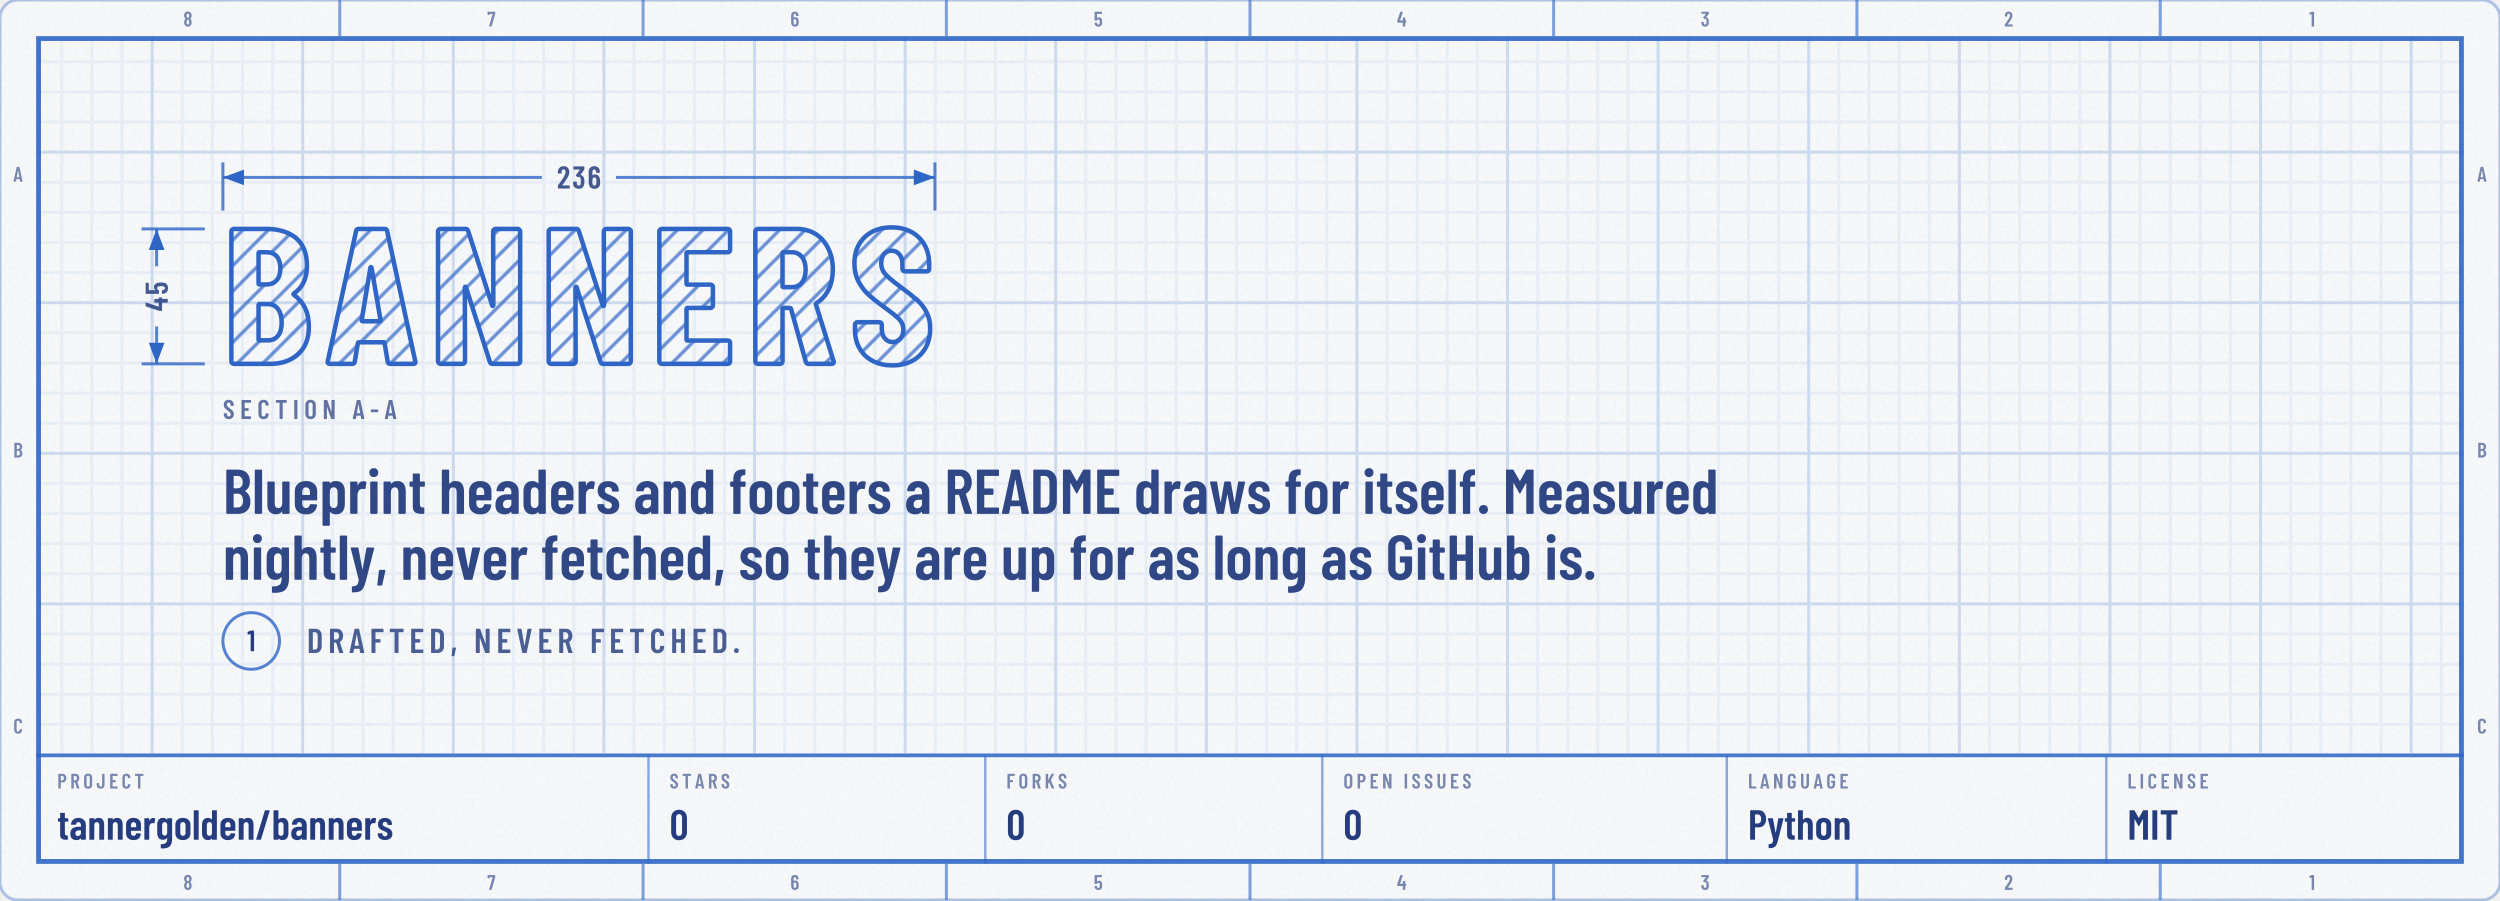
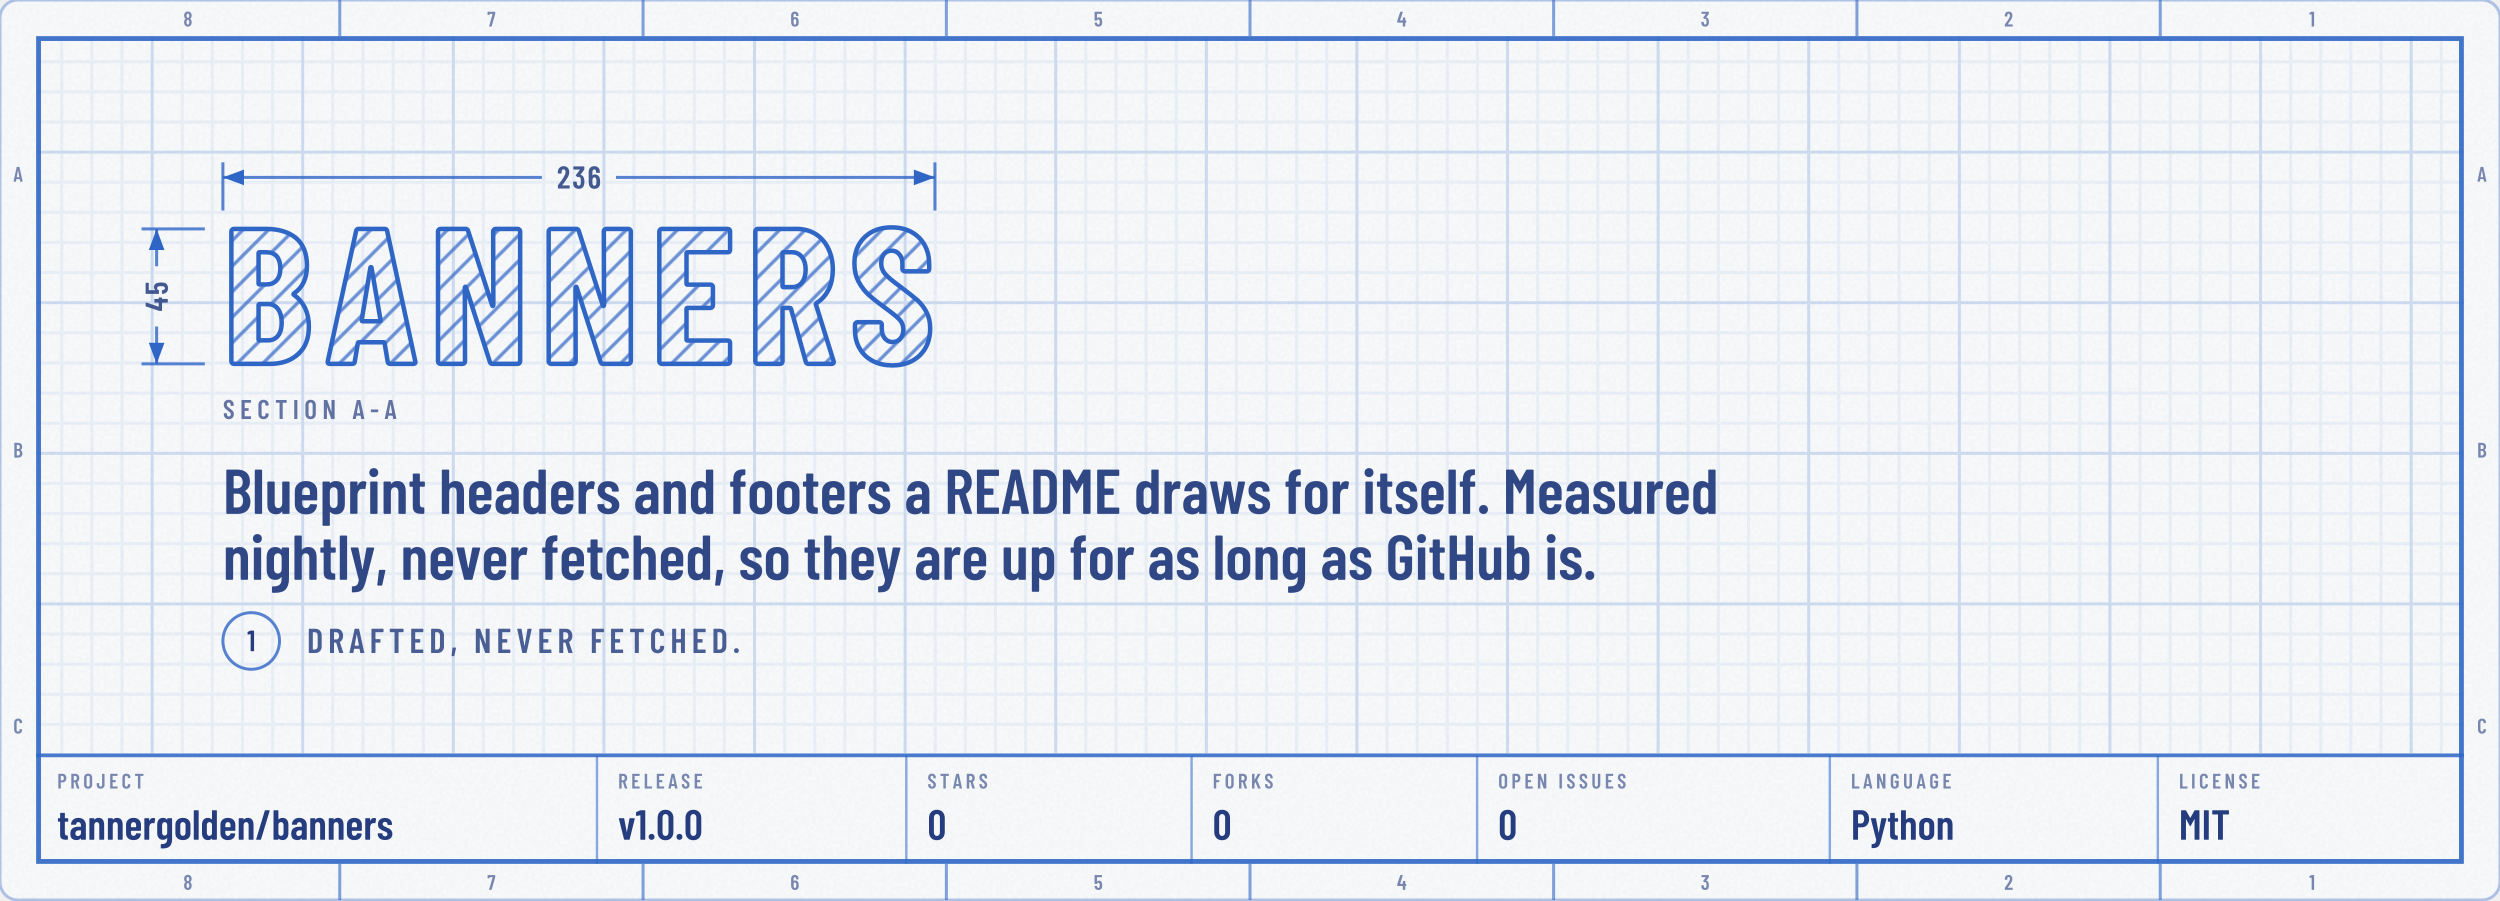
<svg xmlns="http://www.w3.org/2000/svg" width="830" height="299" viewBox="0 0 830 299" role="img" aria-labelledby="t d">
  <defs>
    <g id="kt1" transform="translate(74 120.8) scale(0.064 -0.064)">
      <use href="#n66" x="0" />
      <use href="#n65" x="530" />
      <use href="#n78" x="1072" />
      <use href="#n78" x="1646" />
      <use href="#n69" x="2220" />
      <use href="#n82" x="2718" />
      <use href="#n83" x="3249" />
    </g>
    <mask id="km2" maskUnits="userSpaceOnUse" x="70" y="70.9" width="244.4" height="65.9">
      <use href="#kt1" fill="#FFFFFF" />
    </mask>
    <pattern id="kp3" width="6" height="6" patternUnits="userSpaceOnUse" patternTransform="rotate(45)">
      <path d="M3 0V6" stroke="#2F66C6" stroke-opacity="0.7" stroke-width="1.1" />
    </pattern>
    <clipPath id="kc4">
      <rect x="0" y="0" width="830" height="298.8" rx="6" />
    </clipPath>
    <filter id="kn5" x="0" y="0" width="100%" height="100%">
      <feTurbulence type="fractalNoise" baseFrequency=".85" numOctaves="2" stitchTiles="stitch" />
      <feColorMatrix values="0 0 0 0 0 0 0 0 0 0 0 0 0 0 0 0 0 0 0.035 0" />
    </filter>
    <pattern id="kp6" width="10" height="10" patternUnits="userSpaceOnUse">
      <path d="M10 .5H.5V10" fill="none" stroke="#2F66C6" stroke-opacity="0.07" />
    </pattern>
    <pattern id="kp7" width="50" height="50" patternUnits="userSpaceOnUse">
      <path d="M50 .5H.5V50" fill="none" stroke="#2F66C6" stroke-opacity="0.14" />
    </pattern>
    <clipPath id="kc8">
      <path clip-rule="evenodd" d="M12 12h806v274.8h-806zM12 250.8h806v36h-806z" />
    </clipPath>
    <path id="m44" d="M33 -78 59 146Q60 157 71 157H151Q164 157 161 144L112 -80Q110 -91 99 -91H45Q39 -91 36 -88Q32 -84 33 -78Z" />
    <path id="m45" d="M27 263V339Q27 344 30 348Q34 351 39 351H286Q291 351 294 348Q298 344 298 339V263Q298 258 294 254Q291 251 286 251H39Q34 251 30 254Q27 258 27 263Z" />
    <path id="m46" d="M35 69Q35 100 55 120Q75 140 106 140Q137 140 156 120Q176 100 176 69Q176 38 156 18Q136 -2 106 -2Q75 -2 55 18Q35 38 35 69Z" />
    <path id="m47" d="M21 14 226 690Q229 700 239 700H331Q337 700 340 696Q343 692 341 686L136 10Q133 0 123 0H31Q25 0 22 4Q19 8 21 14Z" />
    <path id="m48" d="M38 183V517Q38 604 89 658Q140 711 224 711Q309 711 360 658Q412 604 412 517V183Q412 96 360 42Q309 -11 224 -11Q140 -11 89 42Q38 96 38 183ZM296 176V524Q296 563 276 586Q257 610 224 610Q192 610 173 586Q154 563 154 524V176Q154 137 173 114Q192 90 224 90Q257 90 276 114Q296 137 296 176Z" />
    <path id="m49" d="M122 700H218Q223 700 226 696Q230 693 230 688V12Q230 7 226 4Q223 0 218 0H126Q121 0 118 4Q114 7 114 12V576Q114 578 112 580Q111 582 109 581L27 565H24Q13 565 13 576L10 643Q10 653 18 657L107 697Q114 700 122 700Z" />
    <path id="m50" d="M173 100H392Q397 100 400 96Q404 93 404 88V12Q404 7 400 4Q397 0 392 0H43Q38 0 34 4Q31 7 31 12V92Q31 101 36 107L75 160Q114 212 152 266Q189 320 215 363Q273 459 273 522Q273 562 256 585Q238 608 209 608Q180 608 163 586Q146 563 147 526V487Q147 482 144 478Q140 475 135 475H41Q36 475 32 478Q29 482 29 487V530Q33 610 84 659Q134 708 214 708Q293 708 342 656Q390 605 390 521Q390 471 373 422Q356 373 319 317Q294 277 260 229Q225 181 214 166Q184 126 170 106Q168 104 169 102Q170 100 173 100Z" />
    <path id="m51" d="M387 218Q387 169 380 134Q368 66 326 29Q283 -8 210 -8Q134 -8 86 32Q38 73 32 143Q30 165 28 207Q28 219 40 219H132Q144 219 144 207Q146 173 148 156Q153 125 169 108Q185 92 210 92Q234 92 250 108Q266 123 271 152Q276 182 276 230Q276 281 269 315Q263 341 248 355Q233 369 210 369Q195 369 183 360Q177 356 174 356Q172 356 166 360L119 408Q115 412 115 417Q115 421 118 425L243 595Q245 597 244 599Q242 601 239 601H49Q44 601 40 604Q37 608 37 613V688Q37 693 40 696Q44 700 49 700H373Q378 700 382 696Q385 693 385 688V609Q385 602 380 594L266 438Q262 432 268 431Q309 426 338 392Q368 358 378 307Q387 267 387 218Z" />
    <path id="m52" d="M443 275V194Q443 189 440 186Q436 182 431 182H401Q396 182 396 177V12Q396 7 392 4Q389 0 384 0H292Q287 0 284 4Q280 7 280 12V177Q280 182 275 182H29Q24 182 20 186Q17 189 17 194V259Q17 268 19 274L158 690Q161 700 171 700H271Q277 700 280 696Q283 693 281 686L153 293Q152 287 157 287H275Q280 287 280 292V412Q280 417 284 420Q287 424 292 424H384Q389 424 392 420Q396 417 396 412V292Q396 287 401 287H431Q436 287 440 284Q443 280 443 275Z" />
    <path id="m53" d="M400 216Q400 175 396 146Q391 72 344 32Q297 -8 219 -8Q145 -8 99 30Q53 68 43 144L40 172Q40 184 52 184H144Q156 184 157 172Q157 166 159 154Q171 92 219 92Q244 92 260 108Q275 124 280 153Q284 178 284 217Q284 254 278 281Q273 307 258 322Q242 336 219 336Q171 336 157 290Q154 279 144 279H51Q46 279 42 282Q39 286 39 291V688Q39 693 42 696Q46 700 51 700H377Q382 700 386 696Q389 693 389 688V612Q389 607 386 604Q382 600 377 600H160Q155 600 155 595V400Q155 397 157 396Q159 396 161 398Q178 416 202 426Q227 437 254 437Q314 437 350 398Q387 360 394 290Q400 259 400 216Z" />
    <path id="m54" d="M401 216Q401 193 399 151Q394 75 346 34Q299 -8 221 -8Q147 -8 101 30Q55 69 46 144Q40 171 40 207L39 532Q39 613 88 660Q138 708 219 708Q295 708 343 660Q391 612 391 532V507Q391 502 388 498Q384 495 379 495H287Q282 495 278 498Q275 502 275 507V526Q275 560 258 582Q242 605 219 605Q191 605 174 583Q156 561 156 526V423Q156 420 158 419Q160 418 162 420Q191 447 234 447Q303 447 346 403Q389 359 396 286Q401 253 401 216ZM284 224Q284 250 279 295Q267 353 220 353Q196 353 180 338Q165 322 160 292Q156 257 156 224Q156 195 159 157Q164 125 180 108Q195 91 220 91Q245 91 260 109Q276 127 281 160Q284 196 284 224Z" />
    <path id="m55" d="M90 13 255 594Q257 600 251 600H116Q111 600 111 595V559Q111 554 108 550Q104 547 99 547H28Q23 547 20 550Q16 554 16 559L17 688Q17 693 20 696Q24 700 29 700H368Q373 700 376 696Q380 693 380 688V607Q380 603 378 593L211 10Q208 0 197 0H100Q87 0 90 13Z" />
    <path id="m56" d="M325 364Q358 345 375 306Q396 259 396 200Q396 147 380 107Q360 53 318 22Q275 -8 216 -8Q158 -8 116 22Q73 52 53 106Q38 148 38 200Q38 259 56 301Q71 341 109 363Q113 366 109 369Q76 390 58 427Q38 470 38 523Q38 581 58 620Q78 664 120 688Q161 712 216 712Q270 712 312 688Q353 665 374 621Q396 579 396 523Q396 471 376 429Q358 392 325 371Q319 367 325 364ZM159 559Q152 541 152 513Q152 483 162 456Q169 435 183 423Q197 411 216 411Q237 411 252 424Q266 436 273 459Q281 483 281 513Q281 547 271 568Q264 589 250 600Q236 612 216 612Q198 612 184 602Q171 591 164 573ZM281 206Q281 244 272 271Q266 295 252 308Q237 322 216 322Q195 322 180 308Q166 294 160 268Q152 242 152 208Q152 177 158 151Q163 123 178 108Q194 92 216 92Q239 92 255 108Q271 124 276 153Q281 180 281 206Z" />
    <path id="m65" d="M325 11 306 116Q306 121 300 121H154Q148 121 148 116L129 11Q128 0 116 0H25Q11 0 14 13L162 689Q164 700 175 700H281Q292 700 294 689L442 13V9Q442 0 431 0H338Q326 0 325 11ZM171 212H282Q288 212 287 217L229 533Q228 536 226 536Q224 536 223 533L166 217Q165 212 171 212Z" />
    <path id="m66" d="M242 0H66Q61 0 58 4Q54 7 54 12V688Q54 693 58 696Q61 700 66 700H224Q319 700 373 652Q427 604 427 512Q427 409 354 365Q349 362 352 359Q391 334 413 292Q435 250 435 192Q435 100 382 50Q328 0 242 0ZM170 595V409Q170 404 175 404H226Q267 404 290 429Q313 454 313 500Q313 548 290 574Q267 600 226 600H175Q170 600 170 595ZM319 208Q319 260 296 290Q273 319 233 319H175Q170 319 170 314V106Q170 101 175 101H233Q273 101 296 129Q319 157 319 208Z" />
    <path id="m67" d="M42 180V521Q42 607 94 658Q145 708 230 708Q316 708 368 658Q420 607 420 521V509Q420 504 416 500Q413 496 408 496L315 492Q303 492 303 504V529Q303 564 283 586Q263 608 230 608Q198 608 178 586Q158 564 158 529V171Q158 136 178 114Q198 92 230 92Q263 92 283 114Q303 136 303 171V196Q303 201 306 204Q310 208 315 208L408 204Q413 204 416 200Q420 197 420 192V180Q420 95 368 44Q316 -8 230 -8Q145 -8 94 44Q42 95 42 180Z" />
    <path id="m68" d="M54 12V688Q54 693 58 696Q61 700 66 700H237Q323 700 374 648Q426 596 426 509V191Q426 104 374 52Q323 0 237 0H66Q61 0 58 4Q54 7 54 12ZM175 100 235 101Q268 101 288 128Q309 154 310 198V502Q310 547 290 574Q269 600 234 600H175Q170 600 170 595V105Q170 100 175 100Z" />
    <path id="m69" d="M391 600H175Q170 600 170 595V406Q170 401 175 401H303Q308 401 312 398Q315 394 315 389V312Q315 307 312 304Q308 300 303 300H175Q170 300 170 295V105Q170 100 175 100H391Q396 100 400 96Q403 93 403 88V12Q403 7 400 4Q396 0 391 0H66Q61 0 58 4Q54 7 54 12V688Q54 693 58 696Q61 700 66 700H391Q396 700 400 696Q403 693 403 688V612Q403 607 400 604Q396 600 391 600Z" />
    <path id="m70" d="M390 600H175Q170 600 170 595V406Q170 401 175 401H302Q307 401 310 398Q314 394 314 389V312Q314 307 310 304Q307 300 302 300H175Q170 300 170 295V12Q170 7 166 4Q163 0 158 0H66Q61 0 58 4Q54 7 54 12V688Q54 693 58 696Q61 700 66 700H390Q395 700 398 696Q402 693 402 688V612Q402 607 398 604Q395 600 390 600Z" />
    <path id="m71" d="M42 173V527Q42 609 94 658Q145 708 230 708Q315 708 368 658Q420 609 420 526V487Q420 482 416 478Q413 475 408 475H316Q311 475 308 478Q304 482 304 487V528Q304 564 284 586Q263 608 230 608Q197 608 177 586Q157 564 157 528V172Q157 136 177 114Q197 92 230 92Q263 92 284 114Q304 136 304 172V268Q304 273 299 273H238Q233 273 230 276Q226 280 226 285V358Q226 363 230 366Q233 370 238 370H408Q413 370 416 366Q420 363 420 358V173Q420 91 368 42Q315 -8 230 -8Q145 -8 94 42Q42 91 42 173Z" />
    <path id="m72" d="M319 700H411Q416 700 420 696Q423 693 423 688V12Q423 7 420 4Q416 0 411 0H319Q314 0 310 4Q307 7 307 12V295Q307 300 302 300H175Q170 300 170 295V12Q170 7 166 4Q163 0 158 0H66Q61 0 58 4Q54 7 54 12V688Q54 693 58 696Q61 700 66 700H158Q163 700 166 696Q170 693 170 688V406Q170 401 175 401H302Q307 401 307 406V688Q307 693 310 696Q314 700 319 700Z" />
    <path id="m73" d="M54 12V688Q54 693 58 696Q61 700 66 700H158Q163 700 166 696Q170 693 170 688V12Q170 7 166 4Q163 0 158 0H66Q61 0 58 4Q54 7 54 12Z" />
    <path id="m74" d="M17 173V247Q17 252 20 256Q24 259 29 259H121Q126 259 130 256Q133 252 133 247V171Q133 136 152 114Q171 92 202 92Q233 92 252 114Q272 136 272 171V688Q272 693 276 696Q279 700 284 700H376Q381 700 384 696Q388 693 388 688V173Q388 91 336 42Q285 -8 202 -8Q119 -8 68 42Q17 91 17 173Z" />
    <path id="m75" d="M54 12V688Q54 693 58 696Q61 700 66 700H158Q163 700 166 696Q170 693 170 688V412Q170 408 172 408Q174 407 176 410L326 691Q331 700 341 700H440Q447 700 449 696Q451 692 448 686L298 405Q297 401 297 399L459 14Q460 12 460 8Q460 0 450 0H351Q340 0 337 9L219 298Q218 301 216 300Q214 300 212 298L172 231Q170 227 170 225V12Q170 7 166 4Q163 0 158 0H66Q61 0 58 4Q54 7 54 12Z" />
    <path id="m76" d="M54 12V688Q54 693 58 696Q61 700 66 700H158Q163 700 166 696Q170 693 170 688V105Q170 100 175 100H391Q396 100 400 96Q403 93 403 88V12Q403 7 400 4Q396 0 391 0H66Q61 0 58 4Q54 7 54 12Z" />
    <path id="m77" d="M383 700H475Q480 700 484 696Q487 693 487 688V12Q487 7 484 4Q480 0 475 0H383Q378 0 374 4Q371 7 371 12V484Q371 488 369 488Q367 488 365 485L278 327Q273 319 269 319Q265 319 260 327L173 485Q171 488 169 488Q167 488 167 484V12Q167 7 164 4Q160 0 155 0H63Q58 0 54 4Q51 7 51 12V688Q51 693 54 696Q58 700 63 700H155Q165 700 170 692L267 521Q270 517 273 521L368 692Q373 700 383 700Z" />
    <path id="m78" d="M350 700H441Q446 700 450 696Q453 693 453 688V12Q453 7 450 4Q446 0 441 0H336Q326 0 323 10L174 434Q173 437 170 436Q168 436 168 433L169 12Q169 7 166 4Q162 0 157 0H66Q61 0 58 4Q54 7 54 12V688Q54 693 58 696Q61 700 66 700H169Q179 700 182 690L332 269Q333 266 336 266Q338 267 338 270V688Q338 693 342 696Q345 700 350 700Z" />
    <path id="m79" d="M42 182V518Q42 604 94 656Q147 708 233 708Q319 708 372 656Q425 604 425 518V182Q425 96 372 44Q319 -8 233 -8Q147 -8 94 44Q42 96 42 182ZM309 177V523Q309 561 288 584Q267 608 233 608Q199 608 178 584Q158 561 158 523V177Q158 139 178 116Q199 92 233 92Q267 92 288 116Q309 139 309 177Z" />
    <path id="m80" d="M432 495Q432 405 384 350Q337 295 259 295H174Q169 295 169 290V12Q169 7 166 4Q162 0 157 0H65Q60 0 56 4Q53 7 53 12V689Q53 694 56 698Q60 701 65 701H253Q306 701 346 675Q387 649 410 602Q432 555 432 495ZM316 492Q316 542 294 572Q271 601 234 601H174Q169 601 169 596V391Q169 386 174 386H234Q271 386 294 414Q316 443 316 492Z" />
    <path id="m82" d="M318 10 233 297Q231 301 228 301H175Q170 301 170 296V12Q170 7 166 4Q163 0 158 0H66Q61 0 58 4Q54 7 54 12V688Q54 693 58 696Q61 700 66 700H254Q307 700 348 674Q388 649 410 602Q433 556 433 496Q433 434 409 389Q385 344 342 321Q338 320 339 315L437 14Q438 12 438 9Q438 0 427 0H331Q321 0 318 10ZM170 595V396Q170 391 175 391H236Q272 391 294 419Q317 447 317 495Q317 543 294 572Q272 600 236 600H175Q170 600 170 595Z" />
    <path id="m83" d="M34 173V199Q34 204 38 208Q41 211 46 211H137Q142 211 146 208Q149 204 149 199V179Q149 140 168 116Q188 92 219 92Q250 92 270 114Q290 137 290 174Q290 200 279 219Q268 238 248 255Q228 272 184 304Q134 340 104 368Q73 396 52 436Q32 475 32 527Q32 610 82 659Q132 708 214 708Q297 708 348 656Q399 605 399 520V496Q399 491 396 488Q392 484 387 484H297Q292 484 288 488Q285 491 285 496V522Q285 561 266 584Q246 608 214 608Q184 608 165 586Q146 565 146 527Q146 491 166 466Q187 441 247 397Q308 352 339 324Q370 295 387 261Q404 227 404 180Q404 95 353 44Q302 -8 219 -8Q136 -8 85 42Q34 92 34 173Z" />
    <path id="m84" d="M425 688V612Q425 607 422 604Q418 600 413 600H286Q281 600 281 595V12Q281 7 278 4Q274 0 269 0H177Q172 0 168 4Q165 7 165 12V595Q165 600 160 600H40Q35 600 32 604Q28 607 28 612V688Q28 693 32 696Q35 700 40 700H413Q418 700 422 696Q425 693 425 688Z" />
    <path id="m85" d="M50 194V688Q50 693 54 696Q57 700 62 700H154Q159 700 162 696Q166 693 166 688V182Q166 142 186 117Q206 92 239 92Q272 92 292 117Q312 142 312 182V688Q312 693 316 696Q319 700 324 700H416Q421 700 424 696Q428 693 428 688V194Q428 103 376 48Q324 -8 239 -8Q153 -8 102 48Q50 103 50 194Z" />
    <path id="m86" d="M171 11 28 687 27 691Q27 700 38 700H139Q151 700 152 689L235 208Q236 205 238 205Q240 205 241 208L322 689Q323 700 335 700H433Q446 700 443 687L299 11Q297 0 286 0H184Q173 0 171 11Z" />
    <path id="m97" d="M397 352V12Q397 7 394 4Q390 0 385 0H293Q288 0 284 4Q281 7 281 12V31Q281 34 279 35Q277 36 275 33Q240 -8 173 -8Q116 -8 72 24Q29 57 29 143Q29 233 82 271Q134 309 224 309H276Q281 309 281 314V340Q281 376 263 398Q245 419 218 419Q197 419 183 406Q169 392 166 369Q165 357 153 357H56Q44 357 45 369Q50 437 98 478Q147 519 220 519Q299 519 348 473Q397 427 397 352ZM281 160V217Q281 222 276 222H224Q190 222 169 204Q148 185 148 150Q148 119 164 104Q180 88 205 88Q235 88 258 107Q281 126 281 160Z" />
    <path id="m98" d="M399 357V154Q399 80 362 36Q325 -8 258 -8Q204 -8 168 27Q166 29 164 28Q162 27 162 24V12Q162 7 158 4Q155 0 150 0H58Q53 0 50 4Q46 7 46 12V688Q46 693 50 696Q53 700 58 700H150Q155 700 158 696Q162 693 162 688V486Q162 483 164 482Q167 482 170 486Q189 503 212 511Q236 519 258 519Q324 519 362 476Q399 433 399 357ZM222 419Q198 419 182 404Q166 388 162 362V149Q166 123 182 108Q198 92 222 92Q250 92 267 112Q284 131 284 163V348Q284 380 267 400Q250 419 222 419Z" />
    <path id="m99" d="M38 155V357Q38 430 86 474Q133 519 215 519Q297 519 345 476Q393 432 393 365V351Q393 346 390 342Q386 339 381 339L289 335Q277 335 277 347V357Q277 382 260 400Q242 419 215 419Q188 419 171 399Q154 379 154 348V163Q154 132 171 112Q188 92 215 92Q242 92 260 110Q277 129 277 155V165Q277 170 280 174Q284 177 289 177L381 176Q386 176 390 172Q393 169 393 164V146Q393 77 345 34Q297 -8 215 -8Q133 -8 86 36Q38 80 38 155Z" />
    <path id="m100" d="M287 700H379Q384 700 388 696Q391 693 391 688V12Q391 7 388 4Q384 0 379 0H287Q282 0 278 4Q275 7 275 12V24Q275 27 273 28Q271 29 269 27Q233 -8 179 -8Q112 -8 75 36Q38 80 38 154V357Q38 433 76 476Q113 519 179 519Q202 519 226 510Q250 502 269 483Q271 481 273 482Q275 483 275 486V688Q275 693 278 696Q282 700 287 700ZM275 149V362Q271 388 255 404Q239 419 215 419Q187 419 170 400Q153 380 153 348V163Q153 131 170 112Q187 92 215 92Q239 92 255 108Q271 123 275 149Z" />
    <path id="m101" d="M380 213H159Q154 213 154 208V163Q154 132 171 112Q188 92 215 92Q238 92 254 106Q271 121 276 144Q279 154 289 154L378 150Q383 150 386 146Q390 143 389 137Q382 67 338 30Q294 -8 215 -8Q133 -8 86 36Q38 79 38 154V357Q38 430 86 474Q133 519 215 519Q297 519 344 474Q392 430 392 357V225Q392 220 388 216Q385 213 380 213ZM154 348V303Q154 298 159 298H272Q277 298 277 303V348Q277 380 260 400Q243 419 215 419Q188 419 171 399Q154 379 154 348Z" />
    <path id="m102" d="M265 499V440Q265 435 262 432Q258 428 253 428H191Q186 428 186 423V12Q186 7 182 4Q179 0 174 0H83Q78 0 74 4Q71 7 71 12V423Q71 428 66 428H34Q29 428 26 432Q22 435 22 440V499Q22 504 26 508Q29 511 34 511H66Q71 511 71 516V541Q71 631 112 668Q153 705 243 704H251Q256 704 260 700Q263 697 263 692L261 624Q261 619 258 616Q254 612 249 612H244Q214 611 200 592Q186 574 186 536V516Q186 511 191 511H253Q258 511 262 508Q265 504 265 499Z" />
    <path id="m103" d="M287 511H379Q384 511 388 508Q391 504 391 499V19Q391 -89 342 -148Q293 -206 167 -206Q145 -206 134 -205Q122 -204 122 -192V-115Q122 -102 135 -104Q192 -105 222 -90Q253 -75 264 -46Q275 -17 275 30V41Q275 44 273 44Q271 45 269 42Q236 -1 175 -1Q108 -1 73 42Q38 86 38 161V357Q38 434 74 476Q109 519 175 519Q236 519 269 476Q271 473 273 474Q275 474 275 477V499Q275 504 278 508Q282 511 287 511ZM275 169V348Q275 380 258 400Q242 419 215 419Q188 419 171 399Q154 379 154 348V169Q154 138 171 118Q188 99 215 99Q242 99 258 118Q275 138 275 169Z" />
    <path id="m104" d="M397 352V12Q397 7 394 4Q390 0 385 0H293Q288 0 284 4Q281 7 281 12V343Q281 379 266 399Q251 419 223 419Q194 419 178 398Q162 377 162 340V12Q162 7 158 4Q155 0 150 0H58Q53 0 50 4Q46 7 46 12V688Q46 693 50 696Q53 700 58 700H150Q155 700 158 696Q162 693 162 688V479Q162 476 164 476Q167 475 170 479Q204 519 265 519Q330 519 364 476Q397 432 397 352Z" />
    <path id="m105" d="M36 652Q36 683 56 703Q76 723 107 723Q138 723 158 703Q177 683 177 652Q177 621 157 601Q137 581 107 581Q76 581 56 601Q36 621 36 652ZM50 12V499Q50 504 54 508Q57 511 62 511H154Q159 511 162 508Q166 504 166 499V12Q166 7 162 4Q159 0 154 0H62Q57 0 54 4Q50 7 50 12Z" />
    <path id="m108" d="M42 12V688Q42 693 46 696Q49 700 54 700H146Q151 700 154 696Q158 693 158 688V12Q158 7 154 4Q151 0 146 0H54Q49 0 46 4Q42 7 42 12Z" />
    <path id="m110" d="M397 352V12Q397 7 394 4Q390 0 385 0H293Q288 0 284 4Q281 7 281 12V343Q281 379 266 399Q251 419 223 419Q194 419 178 398Q162 377 162 340V12Q162 7 158 4Q155 0 150 0H58Q53 0 50 4Q46 7 46 12V499Q46 504 50 508Q53 511 58 511H150Q155 511 158 508Q162 504 162 499V479Q162 476 164 476Q167 475 170 479Q204 519 265 519Q330 519 364 476Q397 432 397 352Z" />
    <path id="m111" d="M38 155V356Q38 430 86 474Q134 519 216 519Q299 519 347 474Q395 430 395 356V155Q395 80 348 36Q300 -8 216 -8Q133 -8 86 36Q38 80 38 155ZM279 164V348Q279 379 262 399Q244 419 216 419Q188 419 171 400Q154 380 154 348V164Q154 132 171 112Q188 93 216 93Q244 93 262 112Q279 132 279 164Z" />
    <path id="m112" d="M403 357V155Q403 78 366 35Q329 -8 262 -8Q239 -8 215 0Q191 9 172 28Q170 30 168 29Q166 28 166 25V-177Q166 -182 162 -186Q159 -189 154 -189H62Q57 -189 54 -186Q50 -182 50 -177V499Q50 504 54 508Q57 511 62 511H154Q159 511 162 508Q166 504 166 499V487Q166 484 168 484Q171 483 174 487Q209 519 262 519Q329 519 366 476Q403 432 403 357ZM226 420Q199 420 182 400Q166 380 166 348V163Q166 131 182 112Q199 92 226 92Q254 92 271 112Q288 131 288 163V348Q288 380 271 400Q254 420 226 420Z" />
    <path id="m114" d="M297 507Q305 502 303 492L287 399Q286 387 273 392Q259 396 247 396Q235 396 225 393Q197 389 180 362Q162 334 162 296V13Q162 8 158 4Q155 1 150 1H58Q53 1 50 4Q46 8 46 13V499Q46 504 50 508Q53 511 58 511H150Q155 511 158 508Q162 504 162 499V453Q162 449 164 448Q166 448 167 452Q194 517 255 517Q282 517 297 507Z" />
    <path id="m115" d="M30 135V142Q30 147 34 150Q37 154 42 154H128Q133 154 136 150Q140 147 140 142V137Q140 113 158 97Q177 81 204 81Q230 81 245 96Q260 111 260 134Q260 154 247 168Q234 181 219 188Q204 195 165 211Q108 233 72 267Q35 301 35 368Q35 438 80 478Q124 517 200 517Q278 517 324 476Q369 434 369 364Q369 359 366 356Q362 352 357 352H273Q268 352 264 356Q261 359 261 364V370Q261 394 244 410Q228 426 203 426Q177 426 162 410Q146 393 146 370Q146 351 158 338Q170 325 185 318Q200 310 235 295Q277 278 306 262Q334 245 356 214Q377 184 377 139Q377 72 330 33Q283 -6 203 -6Q124 -6 77 32Q30 70 30 135Z" />
    <path id="m116" d="M248 429H186Q181 429 181 424V162Q181 127 194 114Q207 100 233 101H240Q245 101 248 98Q252 94 252 89V12Q252 7 248 4Q245 0 240 0H206Q138 0 104 25Q69 50 69 119V424Q69 429 64 429H29Q24 429 20 432Q17 436 17 441V499Q17 504 20 508Q24 511 29 511H64Q69 511 69 516V626Q69 631 72 634Q76 638 81 638H169Q174 638 178 634Q181 631 181 626V516Q181 511 186 511H248Q253 511 256 508Q260 504 260 499V441Q260 436 256 432Q253 429 248 429Z" />
    <path id="m117" d="M289 511H381Q386 511 390 508Q393 504 393 499V12Q393 7 390 4Q386 0 381 0H289Q284 0 280 4Q277 7 277 12V34Q277 37 275 38Q273 39 271 36Q242 -7 178 -7Q117 -7 80 30Q42 66 42 142V499Q42 504 46 508Q49 511 54 511H146Q151 511 154 508Q158 504 158 499V167Q158 92 216 92Q245 92 261 114Q277 135 277 172V499Q277 504 280 508Q284 511 289 511Z" />
    <path id="m118" d="M141 10 19 499V503Q19 512 30 512H132Q144 512 145 501L205 190Q206 187 208 187Q210 187 211 190L270 501Q271 512 283 512L385 510Q399 510 396 497L275 10Q272 0 261 0H155Q144 0 141 10Z" />
    <path id="m119" d="M126 11 19 499V503Q19 512 30 512H118Q130 512 131 501L183 190Q184 187 186 187Q188 187 189 190L244 501Q245 512 257 512H335Q347 512 348 501L404 189Q405 186 407 186Q409 186 410 189L463 501Q464 512 476 512L563 510Q576 510 573 497L466 11Q464 0 453 0H363Q351 0 350 11L297 303Q296 306 294 306Q292 306 291 303L239 11Q238 0 226 0H139Q128 0 126 11Z" />
    <path id="m121" d="M34 -187V-115Q34 -110 37 -106Q40 -103 44 -103Q77 -102 96 -94Q115 -87 126 -66Q138 -44 143 -3L142 3L16 499V503Q16 512 27 512H125Q137 512 138 501L199 170Q200 167 202 167Q204 167 205 170L264 501Q265 512 277 512L376 510Q390 510 387 497L253 -28Q234 -99 213 -134Q192 -169 154 -184Q116 -199 45 -199H40Q38 -199 36 -196Q34 -192 34 -187Z" />
    <path id="n65" d="M325 11 309 107Q309 112 303 112H176Q170 112 170 107L154 11Q153 0 141 0H24Q11 0 14 13L161 689Q163 700 174 700H309Q320 700 322 689L468 13L469 9Q469 0 458 0H338Q326 0 325 11ZM194 221H284Q289 221 288 226L241 499Q240 502 238 502Q236 502 235 499L190 226Q190 221 194 221Z" />
    <path id="n66" d="M245 0H56Q51 0 48 4Q44 7 44 12V688Q44 693 48 696Q51 700 56 700H223Q323 700 380 652Q436 604 436 509Q436 410 368 365Q364 362 367 359Q446 303 446 193Q446 100 390 50Q334 0 245 0ZM185 574V417Q185 412 190 412H226Q260 412 279 434Q298 455 298 494Q298 535 280 557Q261 579 226 579H190Q185 579 185 574ZM305 214Q305 258 286 284Q267 310 235 310H190Q185 310 185 305V127Q185 122 190 122H234Q267 122 286 146Q305 170 305 214Z" />
    <path id="n69" d="M399 579H190Q185 579 185 574V416Q185 411 190 411H310Q315 411 318 408Q322 404 322 399V302Q322 297 318 294Q315 290 310 290H190Q185 290 185 285V126Q185 121 190 121H399Q404 121 408 118Q411 114 411 109V12Q411 7 408 4Q404 0 399 0H56Q51 0 48 4Q44 7 44 12V688Q44 693 48 696Q51 700 56 700H399Q404 700 408 696Q411 693 411 688V591Q411 586 408 582Q404 579 399 579Z" />
    <path id="n78" d="M342 700H458Q463 700 466 696Q470 693 470 688V12Q470 7 466 4Q463 0 458 0H326Q316 0 313 10L189 397Q188 400 186 400Q183 399 183 396L184 12Q184 7 180 4Q177 0 172 0H56Q51 0 48 4Q44 7 44 12V688Q44 693 48 696Q51 700 56 700H187Q197 700 200 690L325 303Q326 300 328 300Q331 301 331 304L330 688Q330 693 334 696Q337 700 342 700Z" />
    <path id="n82" d="M306 10 229 286Q227 290 224 290H190Q185 290 185 285V12Q185 7 182 4Q178 0 173 0H56Q51 0 48 4Q44 7 44 12V688Q44 693 48 696Q51 700 56 700H258Q313 700 356 674Q399 647 422 599Q446 551 446 489Q446 430 424 385Q401 340 361 315Q359 314 358 312Q357 311 358 309L450 14L451 10Q451 0 440 0H320Q309 0 306 10ZM185 574V403Q185 398 190 398H235Q266 398 286 422Q305 447 305 488Q305 530 286 554Q266 579 235 579H190Q185 579 185 574Z" />
    <path id="n83" d="M30 175V204Q30 209 34 212Q37 216 42 216H157Q162 216 166 212Q169 209 169 204V182Q169 151 185 132Q201 113 225 113Q249 113 265 131Q281 149 281 178Q281 208 261 230Q241 251 183 293Q133 329 102 357Q71 385 49 426Q27 467 27 521Q27 606 80 657Q133 708 220 708Q308 708 362 655Q415 602 415 516V492Q415 487 412 484Q408 480 403 480H288Q283 480 280 484Q276 487 276 492V519Q276 550 260 568Q245 587 220 587Q196 587 181 570Q166 552 166 521Q166 491 185 468Q204 445 260 404Q322 358 354 330Q385 301 402 266Q420 232 420 184Q420 96 366 44Q312 -8 224 -8Q166 -8 122 15Q78 38 54 80Q30 121 30 175Z" />
  </defs>
  <rect y="0" width="830" height="298.8" rx="6" fill="#FFFFFF" stroke="#2F66C6" stroke-opacity=".35" />
  <rect y="0" width="830" height="298.8" rx="6" fill="#2F66C6" fill-opacity=".03" />
  <rect y="0" width="830" height="298.8" clip-path="url(#kc4)" filter="url(#kn5)" />
  <g clip-path="url(#kc8)">
    <rect y="0" width="830" height="298.8" fill="url(#kp6)" />
    <rect y="0" width="830" height="298.8" fill="url(#kp7)" />
  </g>
  <rect x="12.8" y="12.8" width="804.4" height="273.2" fill="none" stroke="#2F66C6" stroke-opacity="0.9" stroke-width="1.6" />
  <path d="M112.8 0V12M112.8 286.8V298.8M213.5 0V12M213.5 286.8V298.8M314.2 0V12M314.2 286.8V298.8M415 0V12M415 286.8V298.8M515.8 0V12M515.8 286.8V298.8M616.5 0V12M616.5 286.8V298.8M717.2 0V12M717.2 286.8V298.8" stroke="#2F66C6" stroke-opacity="0.6" />
  <g transform="scale(0.007 -0.007)" fill="#253D7E" fill-opacity="0.6">
    <use href="#m56" x="8694" y="-1257" />
    <use href="#m56" x="8694" y="-42204" />
    <use href="#m55" x="23108" y="-1257" />
    <use href="#m55" x="23108" y="-42204" />
    <use href="#m54" x="37482" y="-1257" />
    <use href="#m54" x="37482" y="-42204" />
    <use href="#m53" x="51875" y="-1257" />
    <use href="#m53" x="51875" y="-42204" />
    <use href="#m52" x="66253" y="-1257" />
    <use href="#m52" x="66253" y="-42204" />
    <use href="#m51" x="80662" y="-1257" />
    <use href="#m51" x="80662" y="-42204" />
    <use href="#m50" x="95055" y="-1257" />
    <use href="#m50" x="95055" y="-42204" />
    <use href="#m49" x="109524" y="-1257" />
    <use href="#m49" x="109524" y="-42204" />
    <use href="#m65" x="629" y="-8615" />
    <use href="#m65" x="117486" y="-8615" />
    <use href="#m66" x="626" y="-21702" />
    <use href="#m66" x="117483" y="-21702" />
    <use href="#m67" x="629" y="-34789" />
    <use href="#m67" x="117486" y="-34789" />
  </g>
  <path d="M74 69.9V53.9" stroke="#2F66C6" stroke-opacity="0.8" />
  <path d="M310.4 69.9V53.9" stroke="#2F66C6" stroke-opacity="0.8" />
  <path d="M74 58.9H179.9M204.5 58.9H310.4" stroke="#2F66C6" stroke-opacity="0.8" />
  <path d="M68 76H47" stroke="#2F66C6" stroke-opacity="0.8" />
  <path d="M68 120.8H47" stroke="#2F66C6" stroke-opacity="0.8" />
  <path d="M52 76V88.4M52 108.4V120.8" stroke="#2F66C6" stroke-opacity="0.8" />
  <circle cx="83.4" cy="212.8" r="9.4" fill="none" stroke="#2F66C6" stroke-opacity="0.8" />
  <path d="M12 250.8H818" stroke="#2F66C6" stroke-opacity="0.85" stroke-width="1.2" />
  <rect x="70" y="70.9" width="244.4" height="65.9" fill="url(#kp3)" mask="url(#km2)" />
  <use href="#kt1" fill="none" stroke="#2F66C6" stroke-width="23.4" stroke-linejoin="round" />
  <path d="M74 58.9l7 -2.6v5.2z" fill="#2F66C6" />
  <path d="M310.4 58.9l-7 -2.6v5.2z" fill="#2F66C6" />
  <g transform="translate(184.9 62.6) scale(0.0105 -0.0105)" fill="#253D7E" fill-opacity="0.85">
    <use href="#m50" x="0" />
    <use href="#m51" x="482" />
    <use href="#m54" x="965" />
  </g>
  <path d="M52 76l-2.6 7h5.2z" fill="#2F66C6" />
  <path d="M52 120.8l-2.6 -7h5.2z" fill="#2F66C6" />
  <g transform="rotate(-90 52 98.4)">
    <g transform="translate(47 102.1) scale(0.0105 -0.0105)" fill="#253D7E" fill-opacity="0.85">
      <use href="#m52" x="0" />
      <use href="#m53" x="516" />
    </g>
  </g>
  <g transform="translate(74 139.1) scale(0.009 -0.009)" fill="#253D7E" fill-opacity="0.7">
    <use href="#m83" x="0" />
    <use href="#m69" x="634" />
    <use href="#m67" x="1269" />
    <use href="#m84" x="1926" />
    <use href="#m73" x="2578" />
    <use href="#m79" x="3002" />
    <use href="#m78" x="3669" />
    <use href="#m65" x="4776" />
    <use href="#m45" x="5432" />
    <use href="#m65" x="5957" />
  </g>
  <g transform="translate(74 170.6) scale(0.021 -0.021)" fill="#253D7E" fill-opacity="0.94">
    <use href="#m66" x="0" />
    <use href="#m108" x="462" />
    <use href="#m117" x="661" />
    <use href="#m101" x="1099" />
    <use href="#m112" x="1525" />
    <use href="#m114" x="1966" />
    <use href="#m105" x="2279" />
    <use href="#m110" x="2494" />
    <use href="#m116" x="2933" />
    <use href="#m104" x="3415" />
    <use href="#m101" x="3854" />
    <use href="#m97" x="4280" />
    <use href="#m100" x="4714" />
    <use href="#m101" x="5151" />
    <use href="#m114" x="5577" />
    <use href="#m115" x="5890" />
    <use href="#m97" x="6488" />
    <use href="#m110" x="6922" />
    <use href="#m100" x="7361" />
    <use href="#m102" x="7998" />
    <use href="#m111" x="8289" />
    <use href="#m111" x="8721" />
    <use href="#m116" x="9153" />
    <use href="#m101" x="9435" />
    <use href="#m114" x="9861" />
    <use href="#m115" x="10174" />
    <use href="#m97" x="10772" />
    <use href="#m82" x="11406" />
    <use href="#m69" x="11867" />
    <use href="#m65" x="12302" />
    <use href="#m68" x="12758" />
    <use href="#m77" x="13230" />
    <use href="#m69" x="13768" />
    <use href="#m100" x="14403" />
    <use href="#m114" x="14840" />
    <use href="#m97" x="15153" />
    <use href="#m119" x="15587" />
    <use href="#m115" x="16179" />
    <use href="#m102" x="16777" />
    <use href="#m111" x="17068" />
    <use href="#m114" x="17500" />
    <use href="#m105" x="18013" />
    <use href="#m116" x="18228" />
    <use href="#m115" x="18510" />
    <use href="#m101" x="18908" />
    <use href="#m108" x="19334" />
    <use href="#m102" x="19533" />
    <use href="#m46" x="19824" />
    <use href="#m77" x="20235" />
    <use href="#m101" x="20773" />
    <use href="#m97" x="21199" />
    <use href="#m115" x="21633" />
    <use href="#m117" x="22031" />
    <use href="#m114" x="22469" />
    <use href="#m101" x="22782" />
    <use href="#m100" x="23208" />
  </g>
  <g transform="translate(74 192.5) scale(0.021 -0.021)" fill="#253D7E" fill-opacity="0.94">
    <use href="#m110" x="0" />
    <use href="#m105" x="439" />
    <use href="#m103" x="654" />
    <use href="#m104" x="1085" />
    <use href="#m116" x="1524" />
    <use href="#m108" x="1806" />
    <use href="#m121" x="2005" />
    <use href="#m44" x="2408" />
    <use href="#m110" x="2807" />
    <use href="#m101" x="3246" />
    <use href="#m118" x="3672" />
    <use href="#m101" x="4087" />
    <use href="#m114" x="4513" />
    <use href="#m102" x="5026" />
    <use href="#m101" x="5317" />
    <use href="#m116" x="5743" />
    <use href="#m99" x="6025" />
    <use href="#m104" x="6447" />
    <use href="#m101" x="6886" />
    <use href="#m100" x="7312" />
    <use href="#m44" x="7749" />
    <use href="#m115" x="8148" />
    <use href="#m111" x="8546" />
    <use href="#m116" x="9178" />
    <use href="#m104" x="9460" />
    <use href="#m101" x="9899" />
    <use href="#m121" x="10325" />
    <use href="#m97" x="10928" />
    <use href="#m114" x="11362" />
    <use href="#m101" x="11675" />
    <use href="#m117" x="12301" />
    <use href="#m112" x="12739" />
    <use href="#m102" x="13380" />
    <use href="#m111" x="13671" />
    <use href="#m114" x="14103" />
    <use href="#m97" x="14616" />
    <use href="#m115" x="15050" />
    <use href="#m108" x="15648" />
    <use href="#m111" x="15847" />
    <use href="#m110" x="16279" />
    <use href="#m103" x="16718" />
    <use href="#m97" x="17349" />
    <use href="#m115" x="17783" />
    <use href="#m71" x="18381" />
    <use href="#m105" x="18843" />
    <use href="#m116" x="19058" />
    <use href="#m72" x="19340" />
    <use href="#m117" x="19817" />
    <use href="#m98" x="20255" />
    <use href="#m105" x="20892" />
    <use href="#m115" x="21107" />
    <use href="#m46" x="21505" />
  </g>
  <g transform="translate(82.1 216.2) scale(0.00978 -0.00978)" fill="#253D7E">
    <use href="#m49" x="0" />
  </g>
  <g transform="translate(101.9 216.8) scale(0.0115 -0.0115)" fill="#253D7E" fill-opacity="0.82">
    <use href="#m68" x="0" />
    <use href="#m82" x="612" />
    <use href="#m65" x="1213" />
    <use href="#m70" x="1809" />
    <use href="#m84" x="2364" />
    <use href="#m69" x="2956" />
    <use href="#m68" x="3531" />
    <use href="#m44" x="4143" />
    <use href="#m78" x="4822" />
    <use href="#m69" x="5469" />
    <use href="#m86" x="6044" />
    <use href="#m69" x="6655" />
    <use href="#m82" x="7230" />
    <use href="#m70" x="8171" />
    <use href="#m69" x="8726" />
    <use href="#m84" x="9301" />
    <use href="#m67" x="9893" />
    <use href="#m72" x="10490" />
    <use href="#m69" x="11107" />
    <use href="#m68" x="11682" />
    <use href="#m46" x="12294" />
  </g>
  <g transform="translate(19 261.8) scale(0.007 -0.007)" fill="#253D7E" fill-opacity="0.6">
    <use href="#m80" x="0" />
    <use href="#m82" x="614" />
    <use href="#m79" x="1232" />
    <use href="#m74" x="1856" />
    <use href="#m69" x="2457" />
    <use href="#m67" x="3049" />
    <use href="#m84" x="3663" />
  </g>
  <g transform="translate(19 278.8) scale(0.014 -0.014)" fill="#253D7E">
    <use href="#m116" x="0" />
    <use href="#m97" x="282" />
    <use href="#m110" x="716" />
    <use href="#m110" x="1155" />
    <use href="#m101" x="1594" />
    <use href="#m114" x="2020" />
    <use href="#m103" x="2333" />
    <use href="#m111" x="2764" />
    <use href="#m108" x="3196" />
    <use href="#m100" x="3395" />
    <use href="#m101" x="3832" />
    <use href="#m110" x="4258" />
    <use href="#m47" x="4697" />
    <use href="#m98" x="5083" />
    <use href="#m97" x="5520" />
    <use href="#m110" x="5954" />
    <use href="#m110" x="6393" />
    <use href="#m101" x="6832" />
    <use href="#m114" x="7258" />
    <use href="#m115" x="7571" />
  </g>
-   <g transform="translate(222.3 261.8) scale(0.007 -0.007)" fill="#253D7E" fill-opacity="0.6">
+   <g transform="translate(205.2 261.8) scale(0.007 -0.007)" fill="#253D7E" fill-opacity="0.6">
+     <use href="#m82" x="0" />
+     <use href="#m69" x="618" />
+     <use href="#m76" x="1210" />
+     <use href="#m69" x="1782" />
+     <use href="#m65" x="2375" />
+     <use href="#m83" x="2988" />
+     <use href="#m69" x="3579" />
+   </g>
+   <g transform="translate(205.2 278.8) scale(0.014 -0.014)" fill="#253D7E">
+     <use href="#m118" x="0" />
+     <use href="#m49" x="415" />
+     <use href="#m46" x="689" />
+     <use href="#m48" x="900" />
+     <use href="#m46" x="1350" />
+     <use href="#m48" x="1561" />
+   </g>
+   <g transform="translate(307.9 261.8) scale(0.007 -0.007)" fill="#253D7E" fill-opacity="0.6">
    <use href="#m83" x="0" />
    <use href="#m84" x="591" />
    <use href="#m65" x="1200" />
    <use href="#m82" x="1813" />
    <use href="#m83" x="2432" />
  </g>
-   <g transform="translate(222.3 278.8) scale(0.014 -0.014)" fill="#253D7E">
+   <g transform="translate(307.9 278.8) scale(0.014 -0.014)" fill="#253D7E">
    <use href="#m48" x="0" />
  </g>
-   <g transform="translate(334.1 261.8) scale(0.007 -0.007)" fill="#253D7E" fill-opacity="0.6">
+   <g transform="translate(402.6 261.8) scale(0.007 -0.007)" fill="#253D7E" fill-opacity="0.6">
    <use href="#m70" x="0" />
    <use href="#m79" x="572" />
    <use href="#m82" x="1196" />
    <use href="#m75" x="1814" />
    <use href="#m83" x="2449" />
  </g>
-   <g transform="translate(334.1 278.8) scale(0.014 -0.014)" fill="#253D7E">
+   <g transform="translate(402.6 278.8) scale(0.014 -0.014)" fill="#253D7E">
    <use href="#m48" x="0" />
  </g>
-   <g transform="translate(446 261.8) scale(0.007 -0.007)" fill="#253D7E" fill-opacity="0.6">
+   <g transform="translate(497.4 261.8) scale(0.007 -0.007)" fill="#253D7E" fill-opacity="0.6">
    <use href="#m79" x="0" />
    <use href="#m80" x="624" />
    <use href="#m69" x="1238" />
    <use href="#m78" x="1830" />
    <use href="#m73" x="2852" />
    <use href="#m83" x="3233" />
    <use href="#m83" x="3824" />
    <use href="#m85" x="4415" />
    <use href="#m69" x="5050" />
    <use href="#m83" x="5642" />
  </g>
-   <g transform="translate(446 278.8) scale(0.014 -0.014)" fill="#253D7E">
+   <g transform="translate(497.4 278.8) scale(0.014 -0.014)" fill="#253D7E">
    <use href="#m48" x="0" />
  </g>
-   <g transform="translate(580.3 261.8) scale(0.007 -0.007)" fill="#253D7E" fill-opacity="0.6">
+   <g transform="translate(614.5 261.8) scale(0.007 -0.007)" fill="#253D7E" fill-opacity="0.6">
    <use href="#m76" x="0" />
    <use href="#m65" x="572" />
    <use href="#m78" x="1185" />
    <use href="#m71" x="1849" />
    <use href="#m85" x="2469" />
    <use href="#m65" x="3104" />
    <use href="#m71" x="3717" />
    <use href="#m69" x="4336" />
  </g>
-   <g transform="translate(580.3 278.8) scale(0.014 -0.014)" fill="#253D7E">
+   <g transform="translate(614.5 278.8) scale(0.014 -0.014)" fill="#253D7E">
    <use href="#m80" x="0" />
    <use href="#m121" x="457" />
    <use href="#m116" x="860" />
    <use href="#m104" x="1142" />
    <use href="#m111" x="1581" />
    <use href="#m110" x="2013" />
  </g>
-   <g transform="translate(706.3 261.8) scale(0.007 -0.007)" fill="#253D7E" fill-opacity="0.6">
+   <g transform="translate(723.4 261.8) scale(0.007 -0.007)" fill="#253D7E" fill-opacity="0.6">
    <use href="#m76" x="0" />
    <use href="#m73" x="572" />
    <use href="#m67" x="953" />
    <use href="#m69" x="1567" />
    <use href="#m78" x="2160" />
    <use href="#m83" x="2824" />
    <use href="#m69" x="3415" />
  </g>
-   <g transform="translate(706.3 278.8) scale(0.014 -0.014)" fill="#253D7E">
+   <g transform="translate(723.4 278.8) scale(0.014 -0.014)" fill="#253D7E">
    <use href="#m77" x="0" />
    <use href="#m73" x="538" />
    <use href="#m84" x="762" />
  </g>
-   <path d="M215.3 250.8V286.8M327.1 250.8V286.8M439 250.8V286.8M573.3 250.8V286.8M699.3 250.8V286.8" stroke="#2F66C6" stroke-opacity="0.55" stroke-width=".8" />
+   <path d="M198.2 250.8V286.8M300.9 250.8V286.8M395.6 250.8V286.8M490.4 250.8V286.8M607.5 250.8V286.8M716.4 250.8V286.8" stroke="#2F66C6" stroke-opacity="0.55" stroke-width=".8" />
</svg>
